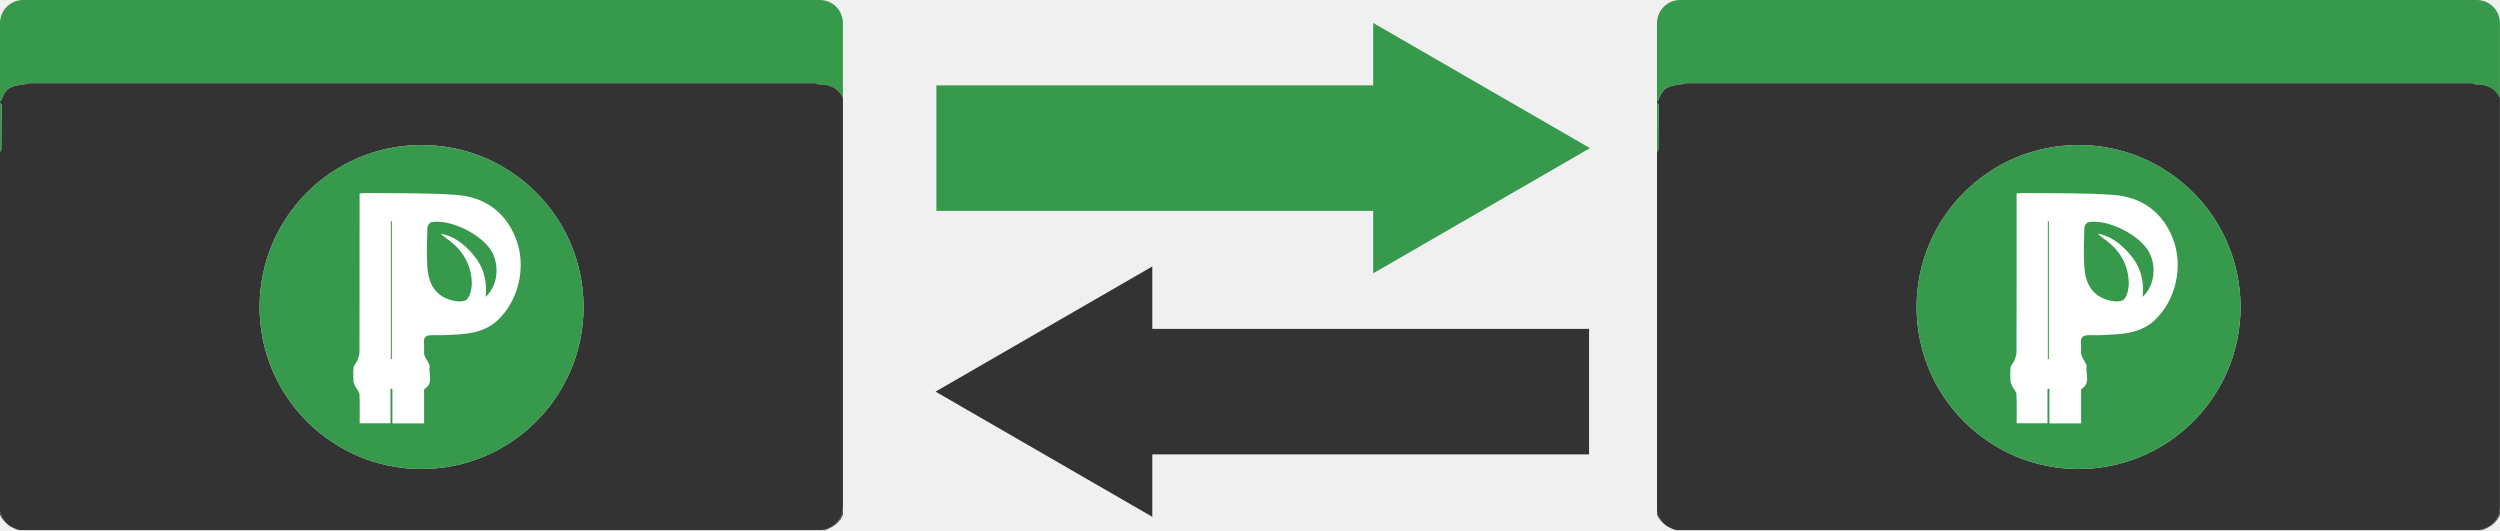
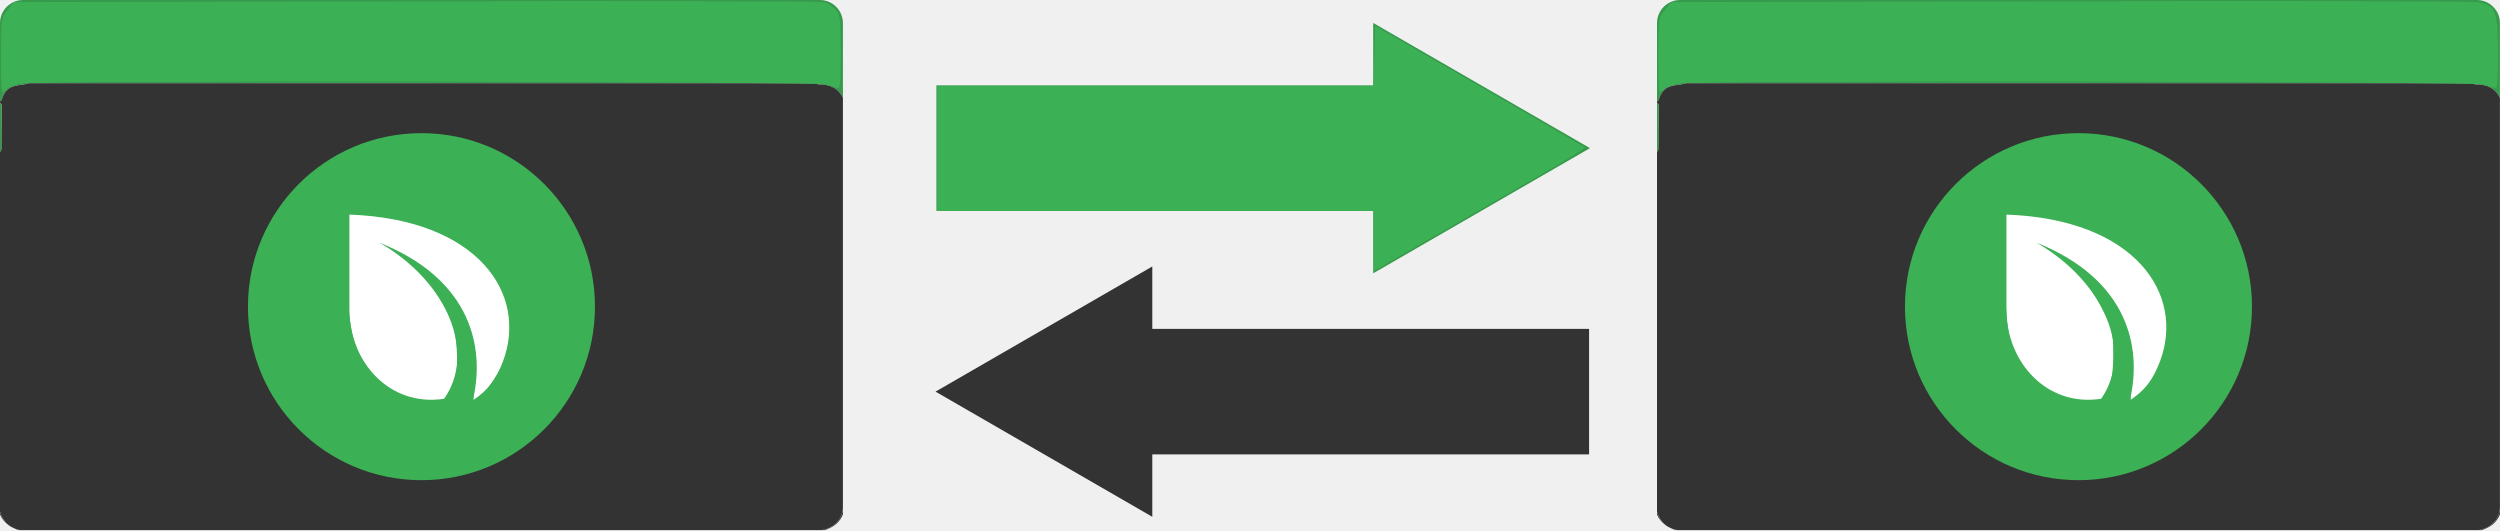
- <svg xmlns="http://www.w3.org/2000/svg" version="1.1" id="Layer_1" x="0px" y="0px" viewBox="0 0 995.899 211.171" enable-background="new 0 0 995.899 211.171" xml:space="preserve">
-   <g>
-     <path fill="#36994B" d="M0.674,58.839c0.058-5.515,0.022-11.032-0.008-16.547c-0.002-0.47-0.052-0.94-0.666-1.408   c0-0.172,0-0.345,0-0.518c0.614-0.274,0.621-0.527,0.721-0.83c1.347-4.045,3.333-5.394,8.226-5.806   c0.967-0.082,1.956-0.581,2.908-0.581c104.358,0,208.716,0,313.073,0c0.344,0,0.691,0.464,1.03,0.458   c4.787-0.081,8.084,1.639,9.829,5.314V9.208c0-5.086-4.123-9.208-9.208-9.208H9.208C4.122,0,0,4.122,0,9.208v192.754   c0,0.643,0,1.268,0,1.873c0-47.763,0-95.524,0-143.286C0.614,59.978,0.668,59.41,0.674,58.839z" />
+ <svg xmlns="http://www.w3.org/2000/svg" version="1.1" id="Layer_1" x="0px" y="0px" viewBox="0 0 995.899 211.171" enable-background="new 0 0 995.899 211.171" xml:space="preserve" width="100%" height="100%">
+   <defs id="defs101">
+     <clipPath id="_clip1">
+       <rect id="icon-only" x="0" y="0" width="1024" height="1024" />
+     </clipPath>
+     <clipPath id="_clip1-3">
+       <rect id="icon-only-6" x="0" y="0" width="1024" height="1024" />
+     </clipPath>
+     <clipPath id="_clip1-36">
+       <rect id="icon-only-7" x="0" y="0" width="1024" height="1024" />
+     </clipPath>
+   </defs>
+   <g id="g3">
+     <path fill="#36994B" d="M0.674,58.839c0.058-5.515,0.022-11.032-0.008-16.547c-0.002-0.47-0.052-0.94-0.666-1.408   c0-0.172,0-0.345,0-0.518c0.614-0.274,0.621-0.527,0.721-0.83c1.347-4.045,3.333-5.394,8.226-5.806   c0.967-0.082,1.956-0.581,2.908-0.581c104.358,0,208.716,0,313.073,0c0.344,0,0.691,0.464,1.03,0.458   c4.787-0.081,8.084,1.639,9.829,5.314V9.208c0-5.086-4.123-9.208-9.208-9.208H9.208C4.122,0,0,4.122,0,9.208v192.754   c0,0.643,0,1.268,0,1.873c0-47.763,0-95.524,0-143.286C0.614,59.978,0.668,59.41,0.674,58.839z" id="path5" />
  </g>
-   <path fill="#34994B" d="M9.208,211.171h317.37c0.209,0,0.412,0,0.617,0H8.591C8.795,211.171,9,211.171,9.208,211.171z" />
-   <path fill="#34994B" d="M6.059,210.607c-1.061-0.438-1.994-0.984-2.808-1.629C4.075,209.677,5.024,210.23,6.059,210.607z" />
-   <path fill="#333333" d="M335.786,38.922v163.041c0,4.877-3.795,8.595-8.591,9.209h1.416c3.645-1.229,5.947-3.186,7.175-6.242  c0-55.198,0-110.399,0-165.599C335.786,39.19,335.85,39.058,335.786,38.922z" />
-   <path fill="#333333" d="M7.558,211.171h1.033c-0.884,0-1.732-0.243-2.532-0.533C6.536,210.834,7.031,211.171,7.558,211.171z" />
-   <path fill="#333333" d="M0,203.835c0,0.364,0,0.729,0,1.094c0.614,1.631,1.709,2.979,3.059,4.049  C1.526,207.673,0.614,205.88,0,203.835z" />
-   <path fill="#333333" d="M335.786,201.962V38.922c-1.744-3.676-5.042-5.396-9.829-5.314c-0.339,0.005-0.687-0.458-1.03-0.458  c-104.358,0-208.716,0-313.073,0c-0.953,0-1.893,0.499-2.859,0.581c-4.893,0.412-6.927,1.768-8.274,5.813  c-0.1,0.302-0.107,0.548-0.721,0.823c0,0.173,0,0.346,0,0.518c0.614,0.469,0.711,0.938,0.713,1.408  c0.031,5.515-0.029,11.032-0.087,16.547C0.62,59.41,0.614,59.978,0,60.549c0,47.762,0,95.523,0,143.286  c0.614,2.045,1.622,3.838,3.155,5.143c0.813,0.646,1.795,1.206,2.855,1.645c0.799,0.291,1.696,0.549,2.58,0.549h318.604  C331.991,210.557,335.786,206.839,335.786,201.962z M167.935,186.826c-35.637,0-64.526-28.891-64.526-64.525  c0-35.637,28.89-64.526,64.526-64.526c35.637,0,64.526,28.89,64.526,64.526C232.461,157.935,203.571,186.826,167.935,186.826z" />
-   <g>
-     <circle fill="#36994B" cx="167.935" cy="122.3" r="64.526" />
+   <path fill="#34994B" d="M9.208,211.171h317.37c0.209,0,0.412,0,0.617,0H8.591C8.795,211.171,9,211.171,9.208,211.171z" id="path7" />
+   <path fill="#34994B" d="M6.059,210.607c-1.061-0.438-1.994-0.984-2.808-1.629C4.075,209.677,5.024,210.23,6.059,210.607z" id="path9" />
+   <path fill="#333333" d="M335.786,38.922v163.041c0,4.877-3.795,8.595-8.591,9.209h1.416c3.645-1.229,5.947-3.186,7.175-6.242  c0-55.198,0-110.399,0-165.599C335.786,39.19,335.85,39.058,335.786,38.922z" id="path11" />
+   <path fill="#333333" d="M7.558,211.171h1.033c-0.884,0-1.732-0.243-2.532-0.533C6.536,210.834,7.031,211.171,7.558,211.171z" id="path13" />
+   <path fill="#333333" d="M0,203.835c0,0.364,0,0.729,0,1.094c0.614,1.631,1.709,2.979,3.059,4.049  C1.526,207.673,0.614,205.88,0,203.835z" id="path15" />
+   <path fill="#333333" d="M335.786,201.962V38.922c-1.744-3.676-5.042-5.396-9.829-5.314c-0.339,0.005-0.687-0.458-1.03-0.458  c-104.358,0-208.716,0-313.073,0c-0.953,0-1.893,0.499-2.859,0.581c-4.893,0.412-6.927,1.768-8.274,5.813  c-0.1,0.302-0.107,0.548-0.721,0.823c0,0.173,0,0.346,0,0.518c0.614,0.469,0.711,0.938,0.713,1.408  c0.031,5.515-0.029,11.032-0.087,16.547C0.62,59.41,0.614,59.978,0,60.549c0,47.762,0,95.523,0,143.286  c0.614,2.045,1.622,3.838,3.155,5.143c0.813,0.646,1.795,1.206,2.855,1.645c0.799,0.291,1.696,0.549,2.58,0.549h318.604  C331.991,210.557,335.786,206.839,335.786,201.962z M167.935,186.826c-35.637,0-64.526-28.891-64.526-64.525  c0-35.637,28.89-64.526,64.526-64.526c35.637,0,64.526,28.89,64.526,64.526C232.461,157.935,203.571,186.826,167.935,186.826z" id="path17" />
+   <path fill="#FFFFFF" d="M168.941,168.658c-4.328,0-8.273,0-12.624,0c0-4.592,0-9.191,0-13.791c-0.257,0.002-0.515,0.002-0.771,0.004  c0,4.504,0,9.008,0,13.738c-4.182,0-7.999,0-12.279,0c0-3.895,0.115-7.744-0.077-11.578c-0.053-1.029-1.082-1.993-1.592-3.021  c-0.331-0.666-0.722-1.383-0.764-2.097c-0.109-1.833-0.21-3.7,0.032-5.509c0.128-0.963,1.082-1.788,1.468-2.753  c0.422-1.058,0.875-2.204,0.877-3.313c0.052-19.833,0.038-39.664,0.039-59.496c0-1.194,0-2.39,0-3.796  c1.457-0.066,2.553-0.172,3.646-0.154c11.639,0.188,23.317-0.125,34.906,0.746c11.292,0.847,19.708,6.845,23.812,17.678  c4.087,10.792,1.137,24.275-7.379,32.259c-4.313,4.044-9.739,5.214-15.38,5.621c-3.46,0.249-6.941,0.401-10.406,0.315  c-2.561-0.063-3.891,0.602-3.537,3.428c0.175,1.409-0.137,2.885,0.09,4.279c0.152,0.937,0.885,1.771,1.315,2.674  c0.328,0.691,0.928,1.472,0.821,2.115c-0.493,2.965,1.726,6.537-1.959,8.869c-0.412,0.26-0.223,1.544-0.228,2.354  C168.93,160.979,168.941,164.73,168.941,168.658z M193.42,118.265c4.604-4.096,5.694-11.678,2.747-17.528  c-3.537-7.021-16.563-13.642-24.362-12.22c-0.662,0.121-1.547,1.469-1.567,2.266c-0.139,5.312-0.368,10.65,0.018,15.938  c0.367,5.027,2.259,9.738,7.15,11.984c2.418,1.109,5.88,1.899,8.049,0.953c1.574-0.686,2.534-4.477,2.487-6.857  c-0.145-7.469-3.699-13.334-9.834-17.621c-0.908-0.635-1.726-1.396-2.584-2.1c5.365,0.918,9.227,4.137,12.558,7.871  C192.365,105.752,194.233,111.547,193.42,118.265z M155.692,142.995c0.136,0.007,0.271,0.013,0.407,0.019c0-18.307,0-36.613,0-54.92  c-0.135,0-0.271,0-0.407,0C155.692,106.394,155.692,124.695,155.692,142.995z" id="path23" />
+   <g id="g25">
+     <path fill="#36994B" d="M660.759,58.839c0.058-5.516,0.022-11.032-0.008-16.547c-0.003-0.47-0.053-0.94-0.666-1.408   c0-0.172,0-0.345,0-0.518c0.613-0.274,0.621-0.527,0.721-0.83c1.348-4.045,3.333-5.394,8.227-5.806   c0.967-0.082,1.955-0.581,2.908-0.581c104.357,0,208.716,0,313.072,0c0.345,0,0.69,0.464,1.03,0.458   c4.787-0.081,8.084,1.639,9.828,5.314V9.208c0-5.086-4.122-9.208-9.207-9.208H669.293c-5.086,0-9.208,4.122-9.208,9.208v192.754   c0,0.643,0,1.268,0,1.873c0-47.763,0-95.524,0-143.286C660.698,59.978,660.753,59.41,660.759,58.839z" id="path27" />
  </g>
-   <path fill="#FFFFFF" d="M168.941,168.658c-4.328,0-8.273,0-12.624,0c0-4.592,0-9.191,0-13.791c-0.257,0.002-0.515,0.002-0.771,0.004  c0,4.504,0,9.008,0,13.738c-4.182,0-7.999,0-12.279,0c0-3.895,0.115-7.744-0.077-11.578c-0.053-1.029-1.082-1.993-1.592-3.021  c-0.331-0.666-0.722-1.383-0.764-2.097c-0.109-1.833-0.21-3.7,0.032-5.509c0.128-0.963,1.082-1.788,1.468-2.753  c0.422-1.058,0.875-2.204,0.877-3.313c0.052-19.833,0.038-39.664,0.039-59.496c0-1.194,0-2.39,0-3.796  c1.457-0.066,2.553-0.172,3.646-0.154c11.639,0.188,23.317-0.125,34.906,0.746c11.292,0.847,19.708,6.845,23.812,17.678  c4.087,10.792,1.137,24.275-7.379,32.259c-4.313,4.044-9.739,5.214-15.38,5.621c-3.46,0.249-6.941,0.401-10.406,0.315  c-2.561-0.063-3.891,0.602-3.537,3.428c0.175,1.409-0.137,2.885,0.09,4.279c0.152,0.937,0.885,1.771,1.315,2.674  c0.328,0.691,0.928,1.472,0.821,2.115c-0.493,2.965,1.726,6.537-1.959,8.869c-0.412,0.26-0.223,1.544-0.228,2.354  C168.93,160.979,168.941,164.73,168.941,168.658z M193.42,118.265c4.604-4.096,5.694-11.678,2.747-17.528  c-3.537-7.021-16.563-13.642-24.362-12.22c-0.662,0.121-1.547,1.469-1.567,2.266c-0.139,5.312-0.368,10.65,0.018,15.938  c0.367,5.027,2.259,9.738,7.15,11.984c2.418,1.109,5.88,1.899,8.049,0.953c1.574-0.686,2.534-4.477,2.487-6.857  c-0.145-7.469-3.699-13.334-9.834-17.621c-0.908-0.635-1.726-1.396-2.584-2.1c5.365,0.918,9.227,4.137,12.558,7.871  C192.365,105.752,194.233,111.547,193.42,118.265z M155.692,142.995c0.136,0.007,0.271,0.013,0.407,0.019c0-18.307,0-36.613,0-54.92  c-0.135,0-0.271,0-0.407,0C155.692,106.394,155.692,124.695,155.692,142.995z" />
-   <g>
-     <path fill="#36994B" d="M660.759,58.839c0.058-5.516,0.022-11.032-0.008-16.547c-0.003-0.47-0.053-0.94-0.666-1.408   c0-0.172,0-0.345,0-0.518c0.613-0.274,0.621-0.527,0.721-0.83c1.348-4.045,3.333-5.394,8.227-5.806   c0.967-0.082,1.955-0.581,2.908-0.581c104.357,0,208.716,0,313.072,0c0.345,0,0.69,0.464,1.03,0.458   c4.787-0.081,8.084,1.639,9.828,5.314V9.208c0-5.086-4.122-9.208-9.207-9.208H669.293c-5.086,0-9.208,4.122-9.208,9.208v192.754   c0,0.643,0,1.268,0,1.873c0-47.763,0-95.524,0-143.286C660.698,59.978,660.753,59.41,660.759,58.839z" />
-   </g>
-   <path fill="#34994B" d="M669.293,211.171h317.37c0.209,0,0.412,0,0.617,0H668.676C668.88,211.171,669.085,211.171,669.293,211.171z" />
-   <path fill="#34994B" d="M666.144,210.607c-1.061-0.438-1.994-0.984-2.808-1.629C664.159,209.677,665.108,210.23,666.144,210.607z" />
-   <path fill="#333333" d="M995.871,38.922v163.041c0,4.877-3.795,8.595-8.591,9.209h1.416c3.646-1.229,5.947-3.186,7.175-6.242  c0-55.198,0-110.399,0-165.599C995.871,39.19,995.936,39.058,995.871,38.922z" />
-   <path fill="#333333" d="M667.643,211.171h1.033c-0.884,0-1.732-0.243-2.532-0.533C666.62,210.834,667.116,211.171,667.643,211.171z" />
-   <path fill="#333333" d="M660.085,203.835c0,0.364,0,0.729,0,1.094c0.613,1.631,1.709,2.979,3.059,4.049  C661.611,207.673,660.698,205.88,660.085,203.835z" />
-   <path fill="#333333" d="M995.871,201.962V38.922c-1.744-3.676-5.042-5.396-9.828-5.314c-0.34,0.005-0.688-0.458-1.03-0.458  c-104.358,0-208.716,0-313.073,0c-0.952,0-1.894,0.499-2.859,0.581c-4.894,0.412-6.927,1.768-8.274,5.813  c-0.1,0.302-0.107,0.548-0.721,0.823c0,0.173,0,0.346,0,0.518c0.613,0.469,0.711,0.938,0.713,1.408  c0.031,5.515-0.029,11.032-0.087,16.547c-0.006,0.57-0.013,1.139-0.626,1.71c0,47.762,0,95.523,0,143.286  c0.613,2.045,1.622,3.838,3.155,5.143c0.813,0.646,1.795,1.206,2.855,1.645c0.8,0.291,1.696,0.549,2.58,0.549H987.28  C992.076,210.557,995.871,206.839,995.871,201.962z M828.02,186.826c-35.637,0-64.526-28.891-64.526-64.525  c0-35.637,28.891-64.526,64.526-64.526c35.637,0,64.525,28.89,64.525,64.526C892.546,157.935,863.656,186.826,828.02,186.826z" />
-   <g>
-     <circle fill="#36994B" cx="828.02" cy="122.3" r="64.526" />
-   </g>
-   <path fill="#FFFFFF" d="M829.025,168.658c-4.327,0-8.272,0-12.624,0c0-4.592,0-9.191,0-13.791c-0.257,0.002-0.514,0.002-0.771,0.004  c0,4.504,0,9.008,0,13.738c-4.182,0-7.998,0-12.278,0c0-3.895,0.114-7.744-0.077-11.578c-0.053-1.029-1.082-1.993-1.592-3.021  c-0.332-0.666-0.723-1.383-0.764-2.097c-0.109-1.833-0.211-3.7,0.031-5.509c0.128-0.963,1.082-1.788,1.468-2.753  c0.422-1.058,0.874-2.204,0.878-3.313c0.052-19.833,0.037-39.664,0.038-59.496c0-1.194,0-2.39,0-3.796  c1.457-0.066,2.553-0.172,3.646-0.154c11.639,0.188,23.317-0.125,34.906,0.746c11.291,0.847,19.707,6.845,23.811,17.678  c4.088,10.792,1.137,24.275-7.379,32.259c-4.313,4.044-9.738,5.214-15.38,5.621c-3.46,0.249-6.941,0.401-10.405,0.315  c-2.561-0.063-3.891,0.602-3.537,3.428c0.175,1.409-0.137,2.885,0.09,4.279c0.151,0.937,0.885,1.771,1.314,2.674  c0.328,0.691,0.928,1.472,0.821,2.115c-0.493,2.965,1.726,6.537-1.959,8.869c-0.411,0.26-0.224,1.544-0.228,2.354  C829.016,160.979,829.025,164.73,829.025,168.658z M853.506,118.265c4.604-4.096,5.693-11.678,2.746-17.528  c-3.537-7.021-16.563-13.642-24.361-12.22c-0.662,0.121-1.547,1.469-1.568,2.266c-0.139,5.312-0.367,10.65,0.019,15.938  c0.366,5.027,2.259,9.738,7.149,11.984c2.419,1.109,5.881,1.899,8.049,0.953c1.574-0.686,2.534-4.477,2.487-6.857  c-0.146-7.469-3.698-13.334-9.835-17.621c-0.907-0.635-1.725-1.396-2.584-2.1c5.365,0.918,9.227,4.137,12.559,7.871  C852.449,105.752,854.318,111.547,853.506,118.265z M815.776,142.995c0.137,0.007,0.271,0.013,0.407,0.019  c0-18.307,0-36.613,0-54.92c-0.136,0-0.271,0-0.407,0C815.776,106.394,815.776,124.695,815.776,142.995z" />
-   <g>
-     <g>
-       <line fill="none" stroke="#36994B" stroke-width="50" stroke-miterlimit="10" x1="373.028" y1="59.009" x2="562.028" y2="59.009" />
-       <g>
-         <polygon fill="#36994B" points="547.028,108.873 633.381,59.009 547.028,9.146    " />
+   <path fill="#34994B" d="M669.293,211.171h317.37c0.209,0,0.412,0,0.617,0H668.676C668.88,211.171,669.085,211.171,669.293,211.171z" id="path29" />
+   <path fill="#34994B" d="M666.144,210.607c-1.061-0.438-1.994-0.984-2.808-1.629C664.159,209.677,665.108,210.23,666.144,210.607z" id="path31" />
+   <path fill="#333333" d="M995.871,38.922v163.041c0,4.877-3.795,8.595-8.591,9.209h1.416c3.646-1.229,5.947-3.186,7.175-6.242  c0-55.198,0-110.399,0-165.599C995.871,39.19,995.936,39.058,995.871,38.922z" id="path33" />
+   <path fill="#333333" d="M667.643,211.171h1.033c-0.884,0-1.732-0.243-2.532-0.533C666.62,210.834,667.116,211.171,667.643,211.171z" id="path35" />
+   <path fill="#333333" d="M660.085,203.835c0,0.364,0,0.729,0,1.094c0.613,1.631,1.709,2.979,3.059,4.049  C661.611,207.673,660.698,205.88,660.085,203.835z" id="path37" />
+   <path fill="#333333" d="M995.871,201.962V38.922c-1.744-3.676-5.042-5.396-9.828-5.314c-0.34,0.005-0.688-0.458-1.03-0.458  c-104.358,0-208.716,0-313.073,0c-0.952,0-1.894,0.499-2.859,0.581c-4.894,0.412-6.927,1.768-8.274,5.813  c-0.1,0.302-0.107,0.548-0.721,0.823c0,0.173,0,0.346,0,0.518c0.613,0.469,0.711,0.938,0.713,1.408  c0.031,5.515-0.029,11.032-0.087,16.547c-0.006,0.57-0.013,1.139-0.626,1.71c0,47.762,0,95.523,0,143.286  c0.613,2.045,1.622,3.838,3.155,5.143c0.813,0.646,1.795,1.206,2.855,1.645c0.8,0.291,1.696,0.549,2.58,0.549H987.28  C992.076,210.557,995.871,206.839,995.871,201.962z M828.02,186.826c-35.637,0-64.526-28.891-64.526-64.525  c0-35.637,28.891-64.526,64.526-64.526c35.637,0,64.525,28.89,64.525,64.526C892.546,157.935,863.656,186.826,828.02,186.826z" id="path39" />
+   <path fill="#FFFFFF" d="M829.025,168.658c-4.327,0-8.272,0-12.624,0c0-4.592,0-9.191,0-13.791c-0.257,0.002-0.514,0.002-0.771,0.004  c0,4.504,0,9.008,0,13.738c-4.182,0-7.998,0-12.278,0c0-3.895,0.114-7.744-0.077-11.578c-0.053-1.029-1.082-1.993-1.592-3.021  c-0.332-0.666-0.723-1.383-0.764-2.097c-0.109-1.833-0.211-3.7,0.031-5.509c0.128-0.963,1.082-1.788,1.468-2.753  c0.422-1.058,0.874-2.204,0.878-3.313c0.052-19.833,0.037-39.664,0.038-59.496c0-1.194,0-2.39,0-3.796  c1.457-0.066,2.553-0.172,3.646-0.154c11.639,0.188,23.317-0.125,34.906,0.746c11.291,0.847,19.707,6.845,23.811,17.678  c4.088,10.792,1.137,24.275-7.379,32.259c-4.313,4.044-9.738,5.214-15.38,5.621c-3.46,0.249-6.941,0.401-10.405,0.315  c-2.561-0.063-3.891,0.602-3.537,3.428c0.175,1.409-0.137,2.885,0.09,4.279c0.151,0.937,0.885,1.771,1.314,2.674  c0.328,0.691,0.928,1.472,0.821,2.115c-0.493,2.965,1.726,6.537-1.959,8.869c-0.411,0.26-0.224,1.544-0.228,2.354  C829.016,160.979,829.025,164.73,829.025,168.658z M853.506,118.265c4.604-4.096,5.693-11.678,2.746-17.528  c-3.537-7.021-16.563-13.642-24.361-12.22c-0.662,0.121-1.547,1.469-1.568,2.266c-0.139,5.312-0.367,10.65,0.019,15.938  c0.366,5.027,2.259,9.738,7.149,11.984c2.419,1.109,5.881,1.899,8.049,0.953c1.574-0.686,2.534-4.477,2.487-6.857  c-0.146-7.469-3.698-13.334-9.835-17.621c-0.907-0.635-1.725-1.396-2.584-2.1c5.365,0.918,9.227,4.137,12.559,7.871  C852.449,105.752,854.318,111.547,853.506,118.265z M815.776,142.995c0.137,0.007,0.271,0.013,0.407,0.019  c0-18.307,0-36.613,0-54.92c-0.136,0-0.271,0-0.407,0C815.776,106.394,815.776,124.695,815.776,142.995z" id="path45" />
+   <g id="g47">
+     <g id="g49">
+       <line fill="none" stroke="#36994B" stroke-width="50" stroke-miterlimit="10" x1="373.028" y1="59.009" x2="562.028" y2="59.009" id="line51" />
+       <g id="g53">
+         <polygon fill="#36994B" points="547.028,108.873 633.381,59.009 547.028,9.146    " id="polygon55" />
      </g>
    </g>
  </g>
-   <g>
-     <g>
-       <line fill="none" stroke="#333333" stroke-width="50" stroke-miterlimit="10" x1="633.028" y1="156.009" x2="445.028" y2="156.009" />
-       <g>
-         <polygon fill="#333333" points="459.028,106.146 372.676,156.009 459.028,205.873    " />
+   <g id="g57">
+     <g id="g59">
+       <line fill="none" stroke="#333333" stroke-width="50" stroke-miterlimit="10" x1="633.028" y1="156.009" x2="445.028" y2="156.009" id="line61" />
+       <g id="g63">
+         <polygon fill="#333333" points="459.028,106.146 372.676,156.009 459.028,205.873    " id="polygon65" />
      </g>
    </g>
  </g>
-   <g>
- </g>
-   <g>
- </g>
-   <g>
- </g>
-   <g>
- </g>
-   <g>
- </g>
-   <g>
- </g>
-   <g>
- </g>
-   <g>
- </g>
-   <g>
- </g>
-   <g>
- </g>
-   <g>
- </g>
-   <g>
- </g>
-   <g>
- </g>
-   <g>
- </g>
-   <g>
- </g>
-   <g>
- </g>
+   <g id="g67" />
+   <g id="g69" />
+   <g id="g71" />
+   <g id="g73" />
+   <g id="g75" />
+   <g id="g77" />
+   <g id="g79" />
+   <g id="g81" />
+   <g id="g83" />
+   <g id="g85" />
+   <g id="g87" />
+   <g id="g89" />
+   <g id="g91" />
+   <g id="g93" />
+   <g id="g95" />
+   <g id="g97" />
+   <g transform="matrix(0.135,0,0,0.135,98.773,53.04066)" style="fill-rule:evenodd;stroke-linejoin:round;stroke-miterlimit:1.414" clip-path="url(#_clip1)" id="g6">
+     <g transform="matrix(6.22663,0,0,6.22663,-1241.32,-2860.04)" id="g8">
+       <g transform="translate(-84.3738,66.6457)" id="g10">
+         <circle cx="365.958" cy="474.907" r="82.228" style="fill:#3cb054" id="circle12" d="m 448.186,474.907 c 0,45.413 -36.815,82.228 -82.228,82.228 -45.413,0 -82.228,-36.815 -82.228,-82.228 0,-45.413 36.815,-82.228 82.228,-82.228 45.413,0 82.228,36.815 82.228,82.228 z" />
+       </g>
+       <g transform="translate(-84.3738,66.6457)" id="g14">
+         <path d="m 331.819,431.279 c 61.093,2.189 84.652,37.71 72.825,69.411 -3.351,8.821 -6.911,13.649 -14.399,18.679 0.305,-1.271 0.619,-2.549 0.856,-3.85 4.43,-24.732 -3.964,-54.49 -45.02,-70.929 32.665,18.834 45.847,52.341 30.614,73.971 -25.927,3.948 -44.876,-17.502 -44.876,-42.215 l 0,-45.067 z" style="fill:#ffffff" id="path16" />
+       </g>
+     </g>
+   </g>
+   <g transform="matrix(0.135,0,0,0.135,758.8585,53.04116)" style="fill-rule:evenodd;stroke-linejoin:round;stroke-miterlimit:1.414" clip-path="url(#_clip1-3)" id="g6-7">
+     <g transform="matrix(6.22663,0,0,6.22663,-1241.32,-2860.04)" id="g8-5">
+       <g transform="translate(-84.3738,66.6457)" id="g10-3">
+         <circle cx="365.958" cy="474.907" r="82.228" style="fill:#3cb054" id="circle12-5" d="m 448.186,474.907 c 0,45.413 -36.815,82.228 -82.228,82.228 -45.413,0 -82.228,-36.815 -82.228,-82.228 0,-45.413 36.815,-82.228 82.228,-82.228 45.413,0 82.228,36.815 82.228,82.228 z" />
+       </g>
+       <g transform="translate(-84.3738,66.6457)" id="g14-6">
+         <path d="m 331.819,431.279 c 61.093,2.189 84.652,37.71 72.825,69.411 -3.351,8.821 -6.911,13.649 -14.399,18.679 0.305,-1.271 0.619,-2.549 0.856,-3.85 4.43,-24.732 -3.964,-54.49 -45.02,-70.929 32.665,18.834 45.847,52.341 30.614,73.971 -25.927,3.948 -44.876,-17.502 -44.876,-42.215 l 0,-45.067 z" style="fill:#ffffff" id="path16-2" />
+       </g>
+     </g>
+   </g>
+   <path style="fill:#3cb054;fill-opacity:1" d="m 0.403,22.561 c 0,-14.855 0.119,-15.692 2.655,-18.641 L 5.714,0.833 165.631,0.528 c 87.955,-0.168 161.044,-0.031 162.421,0.303 1.377,0.335 3.481,1.586 4.676,2.781 1.95,1.95 2.173,3.704 2.173,17.145 0,13.828 -0.147,14.911 -1.926,14.177 -1.059,-0.437 -3.659,-1.221 -5.777,-1.742 C 322.182,31.958 14.571,31.996 8.17,33.231 5.483,33.75 2.636,35.061 1.843,36.145 0.631,37.802 0.403,35.649 0.403,22.561 z" id="path3142" />
+   <path style="fill:#3cb054;fill-opacity:1" d="m 547.263,95.955 0,-12.047 -86.926,0 -86.926,0 0,-24.757 0,-24.757 86.89,0 86.89,0 0.311,-12.039 0.311,-12.039 41.575,23.997 c 22.866,13.198 41.775,24.198 42.02,24.443 0.245,0.245 -7.818,5.208 -17.918,11.029 -10.1,5.821 -29.133,16.801 -42.295,24.401 l -23.932,13.818 0,-12.047 z" id="path3144" />
+   <path style="fill:#3cb054;fill-opacity:1" d="m 660.597,22.561 c 0,-14.855 0.119,-15.692 2.655,-18.641 l 2.655,-3.087 158.817,-0.316 c 87.349,-0.174 160.428,-0.027 162.397,0.326 7.067,1.266 7.973,3.553 7.973,20.121 0,13.631 -0.148,14.704 -1.926,13.97 -1.059,-0.437 -3.659,-1.221 -5.777,-1.742 -5.017,-1.234 -312.627,-1.196 -319.029,0.039 -2.687,0.519 -5.535,1.83 -6.327,2.913 -1.212,1.658 -1.441,-0.495 -1.441,-13.583 z" id="path3146" />
+   <path style="fill:#3cb054;fill-opacity:1" d="m 812.661,188.923 c -23.836,-5.138 -44.905,-25.941 -51.148,-50.505 -0.917,-3.607 -1.667,-11.044 -1.667,-16.527 0,-23.251 10.873,-43.581 30.232,-56.529 34.424,-23.024 81.131,-10.466 99.009,26.62 7.585,15.735 9.2,31.065 5.002,47.48 -3.091,12.086 -8.754,21.641 -18.604,31.391 -16.797,16.627 -39.38,23.122 -62.823,18.069 z m 27.066,-33.733 c 1.534,-3.401 2.093,-7.163 2.093,-14.086 0,-8.724 -0.32,-10.094 -4.194,-17.931 -2.502,-5.062 -6.408,-10.699 -9.68,-13.972 -6.295,-6.295 -6.128,-6.862 0.649,-2.2 6.52,4.486 12.131,11.293 16.318,19.798 3.344,6.791 3.51,7.742 3.51,20.081 0,7.124 0.271,12.952 0.602,12.952 0.331,0 2.411,-1.857 4.622,-4.126 8.915,-9.15 12.133,-25.574 7.444,-37.999 -6.577,-17.43 -27.533,-29.81 -54.613,-32.264 l -8.396,-0.761 0.524,23.546 c 0.609,27.37 1.884,32.53 10.135,41.02 7.221,7.43 13.628,10.245 23.836,10.472 4.918,0.109 5.118,-0.017 7.152,-4.528 l 0,0 z" id="path3065" />
+   <path style="fill:#3cb054;fill-opacity:1" d="m 661.001,21.563 c 0.291,-11.341 0.762,-14.84 2.316,-17.207 l 1.951,-2.972 162.062,0 c 138.111,0 162.378,0.23 164.198,1.559 1.9,1.388 2.176,3.224 2.499,16.656 l 0.363,15.097 -2.564,-0.951 C 988.387,32.468 676.21,31.878 669.721,33.135 c -2.779,0.539 -5.961,1.358 -7.07,1.821 -1.904,0.795 -1.996,0.053 -1.65,-13.394 l 0,0 z" id="path3067" />
+   <path style="fill:#3cb054;fill-opacity:1" d="m 547.483,95.461 0,-11.553 -86.926,0 -86.926,0 0,-24.757 0,-24.757 86.926,0 86.926,0 0.13,-8.528 c 0.072,-4.69 0.443,-9.862 0.825,-11.492 l 0.695,-2.965 40.399,23.321 c 22.22,12.826 40.416,23.586 40.437,23.911 0.021,0.325 -4.543,3.377 -10.141,6.784 -11.997,7.3 -71.288,41.59 -71.915,41.59 -0.237,0 -0.431,-5.199 -0.431,-11.553 z" id="path3069" />
+   <path style="fill:#3cb054;fill-opacity:1" d="M 0.807,21.563 C 1.099,10.222 1.57,6.723 3.124,4.356 l 1.951,-2.972 162.272,0 c 160.805,0 162.292,0.02 164.473,2.201 1.977,1.977 2.201,3.668 2.201,16.633 l 0,14.433 -2.476,-0.928 C 328.182,32.46 15.941,31.892 9.527,33.135 6.748,33.674 3.567,34.494 2.458,34.957 0.553,35.752 0.462,35.01 0.807,21.563 l 0,0 z" id="path3071" />
+   <path style="fill:#3cb054;fill-opacity:1" d="m 152.652,188.952 c -23.91,-5.19 -45.112,-26.062 -51.333,-50.534 -2.11,-8.301 -2.116,-23.311 -0.012,-32.232 7.824,-33.183 40.773,-56.115 74.543,-51.88 18.942,2.376 35.998,12.01 46.438,26.232 9.322,12.7 13.761,26.197 13.789,41.925 0.033,18.921 -6.415,34.172 -20.226,47.845 -17.333,17.159 -39.674,23.75 -63.198,18.644 l 0,0 z m 27.314,-34.846 c 2.067,-4.806 2.387,-7.164 1.991,-14.698 -0.55,-10.484 -3.596,-17.766 -11.474,-27.438 -2.713,-3.331 -4.45,-6.056 -3.861,-6.056 0.59,0 3.831,2.521 7.202,5.603 4.297,3.927 7.367,8.105 10.267,13.969 4.075,8.243 4.136,8.558 4.136,21.354 0,7.143 0.308,12.988 0.685,12.989 2.054,0.003 9.81,-10.43 11.927,-16.043 3.362,-8.916 2.805,-21.605 -1.301,-29.622 -7.918,-15.46 -28.268,-26.46 -53.118,-28.712 l -8.258,-0.748 0.022,18.032 c 0.035,28.658 2.436,38.572 11.549,47.685 6.398,6.398 12.942,9.081 22.679,9.296 l 5.091,0.113 2.462,-5.724 z" id="path3073" />
</svg>
